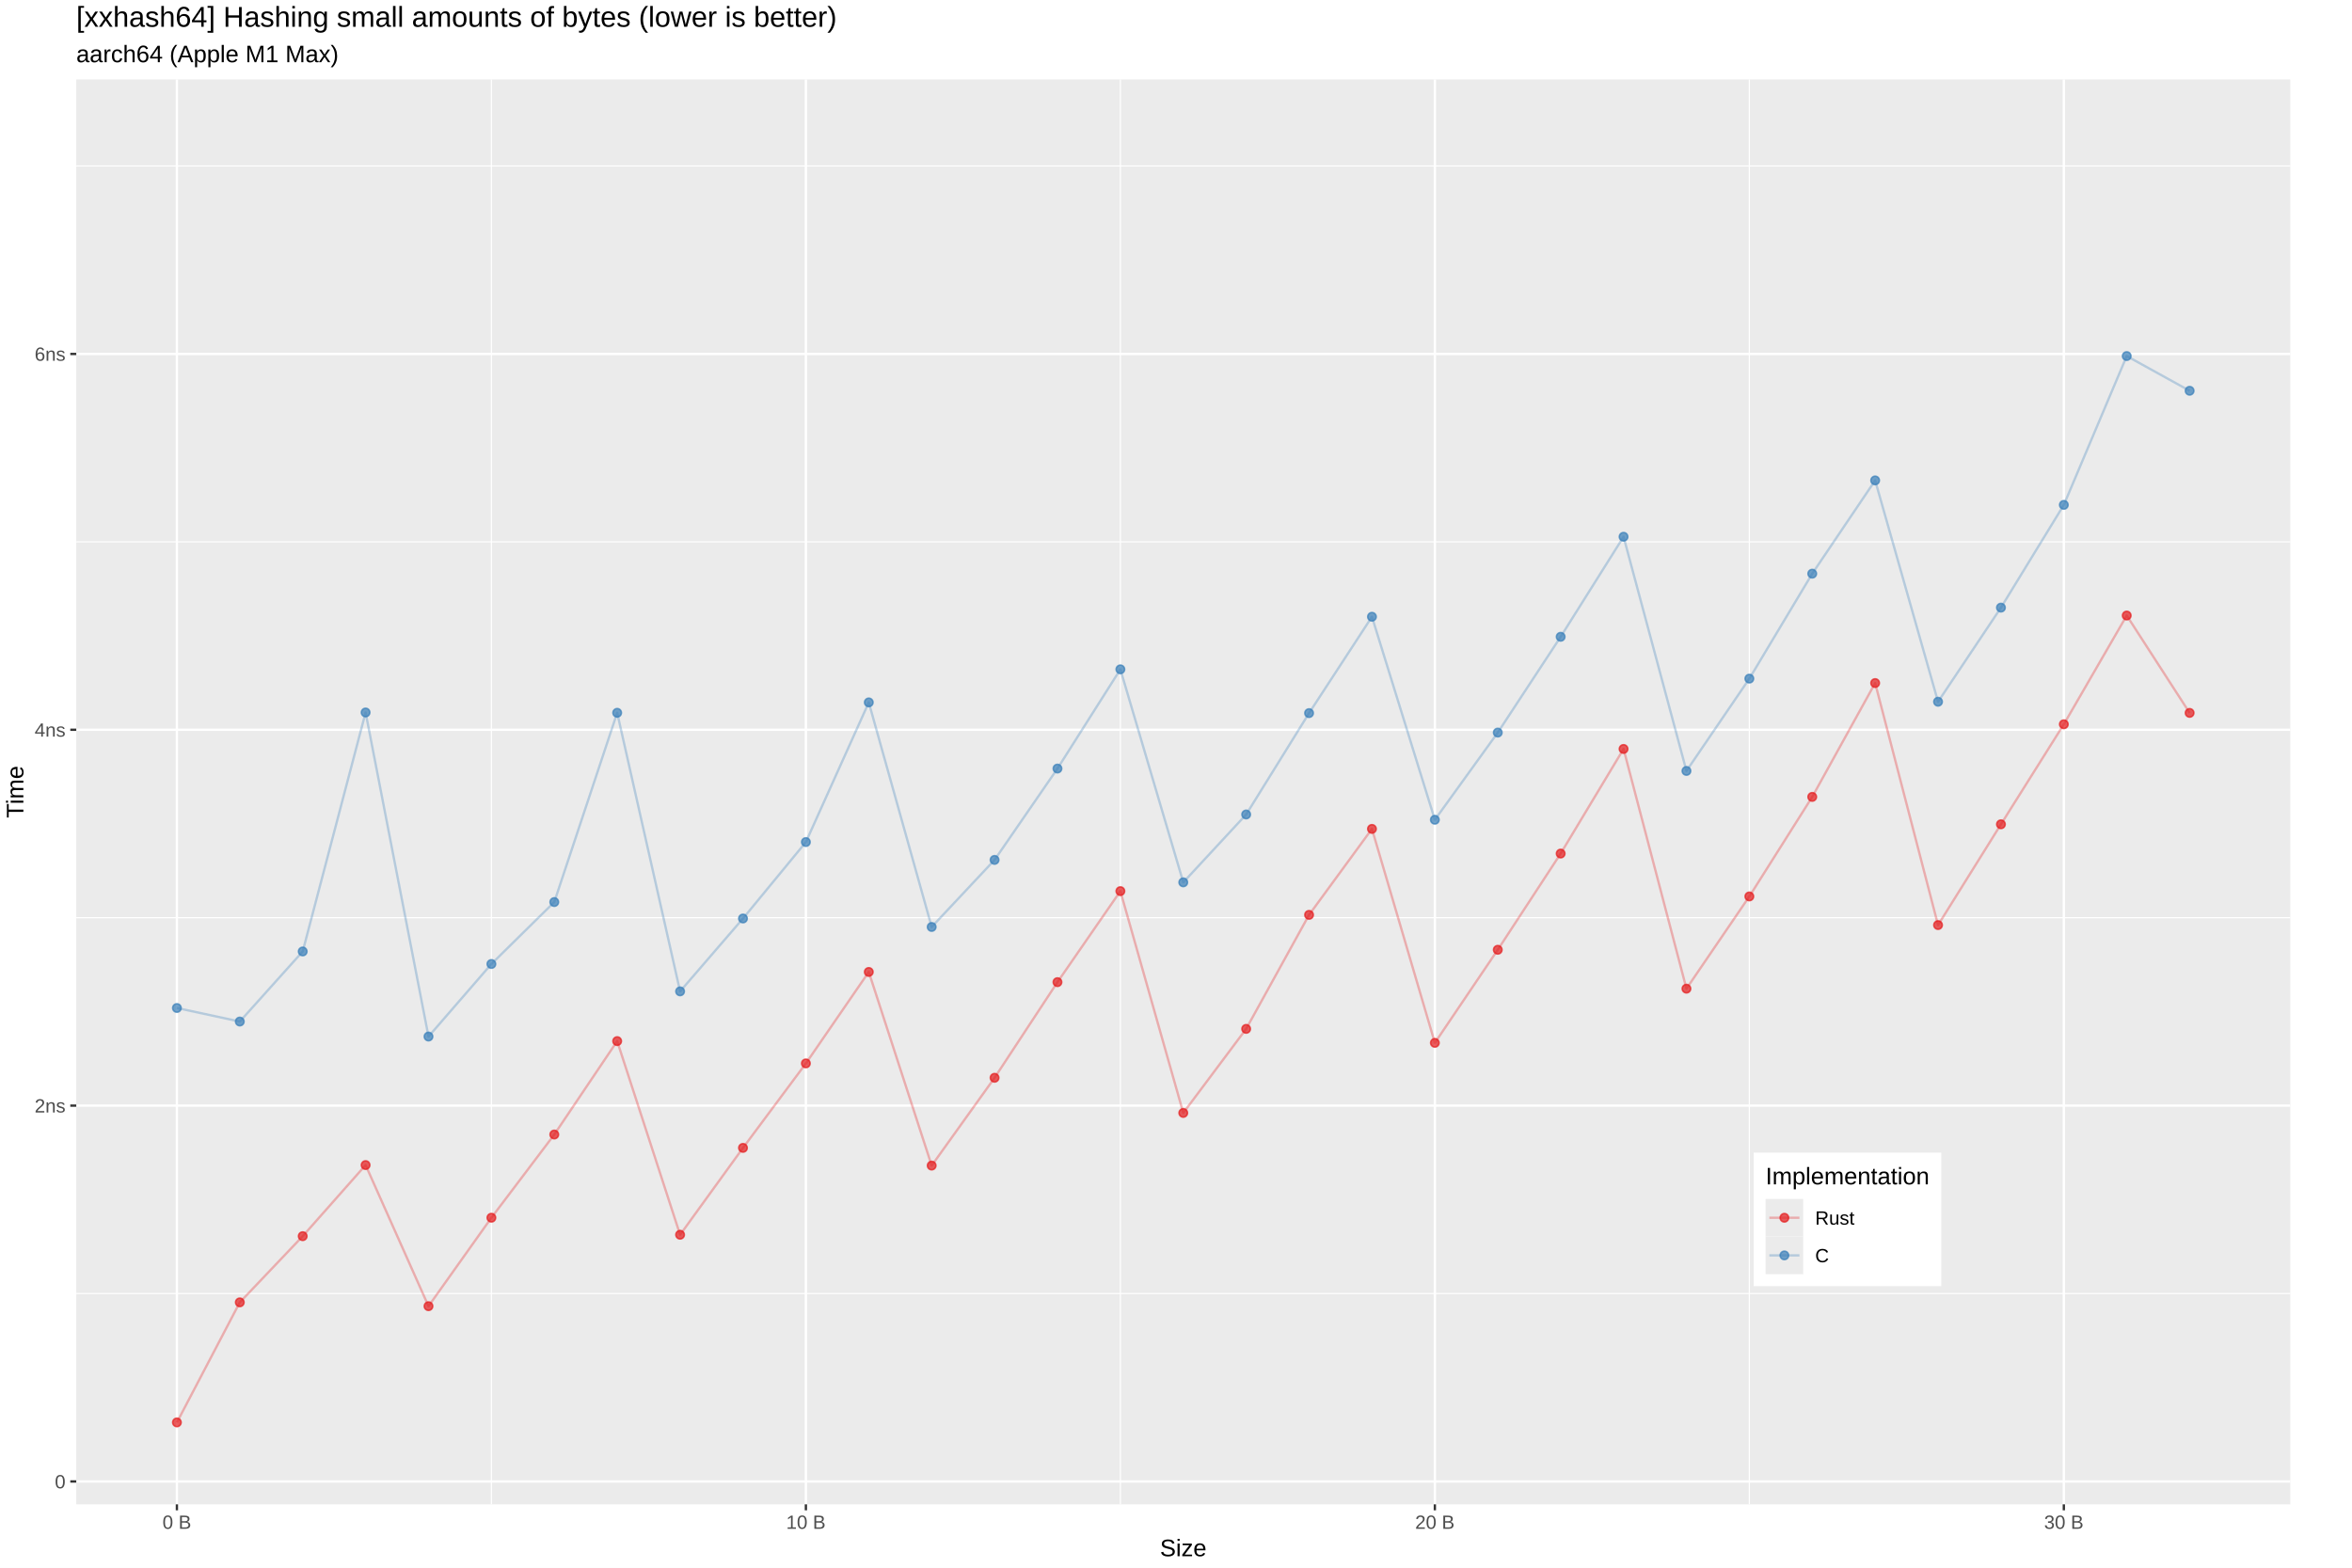
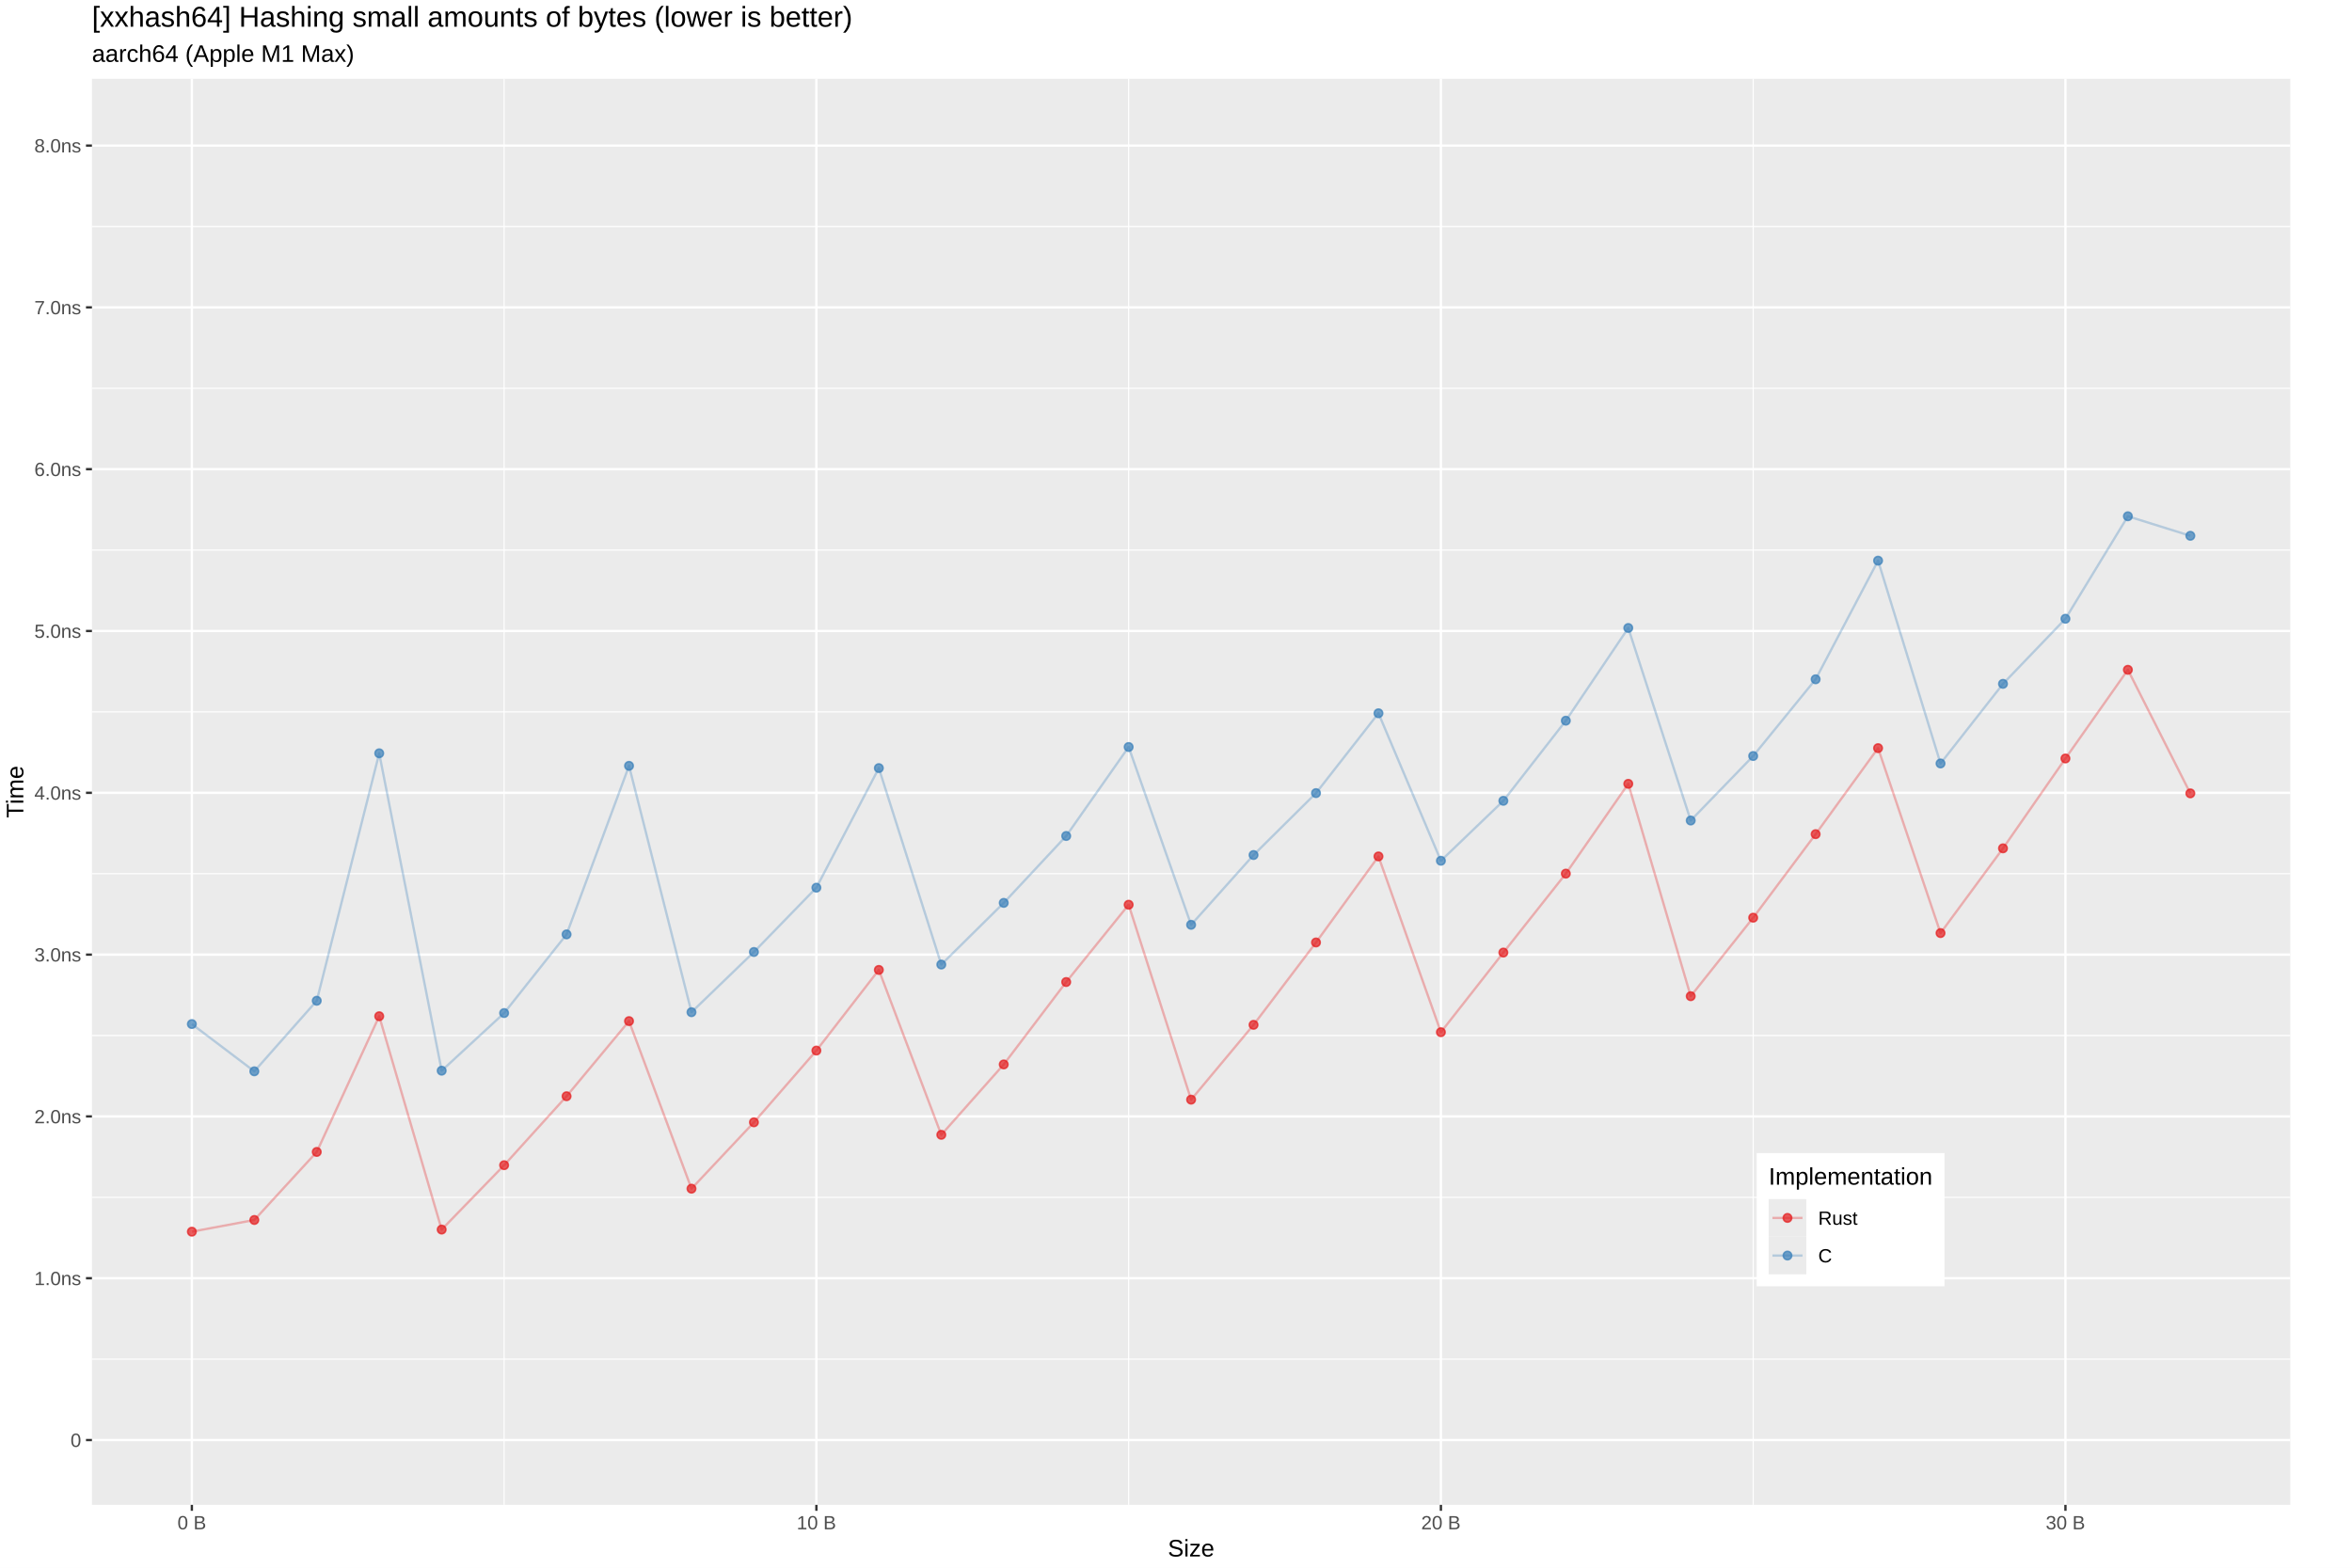
- <svg xmlns="http://www.w3.org/2000/svg" width="1440" height="960" class="svglite" viewBox="0 0 1080 720">
-   <defs>
-     <style>
-       .svglite line,.svglite polyline,.svglite polygon,.svglite path,.svglite circle{fill:none;stroke:#000000;stroke-linecap:round;stroke-linejoin:round;stroke-miterlimit:10.00}.svglite text{white-space:pre}
-     </style>
-   </defs>
-   <rect width="100%" height="100%" style="stroke-linecap:round;stroke-linejoin:round;stroke-miterlimit:10.00;stroke:none;fill:#FFFFFF" />
-   <defs>
-     <clipPath id="cpMC4wMHwxMDgwLjAwfDAuMDB8NzIwLjAw">
-       <path d="M0 0h1080v720H0z" />
-     </clipPath>
-   </defs>
-   <g clip-path="url(#cpMC4wMHwxMDgwLjAwfDAuMDB8NzIwLjAw)">
-     <path d="M0 0h1080v720H0z" style="stroke-width:1.07;stroke:#FFFFFF;fill:#FFFFFF" />
-   </g>
-   <defs>
-     <clipPath id="cpMzUuMDJ8MTA1MS42NXwzNi41MHw2OTAuOTE=">
-       <path d="M35.02 36.5h1016.63v654.42H35.02z" />
-     </clipPath>
-   </defs>
-   <g clip-path="url(#cpMzUuMDJ8MTA1MS42NXwzNi41MHw2OTAuOTE=)">
-     <path d="M35.02 36.5h1016.63v654.42H35.02z" style="stroke-width:1.07;stroke:none;fill:#EBEBEB" />
-     <path d="M35.02 594.09h1016.63M35.02 421.47h1016.63M35.02 248.86h1016.63M35.02 76.24h1016.63M225.64 690.91V36.5m288.82 654.41V36.5m288.81 654.41V36.5" style="stroke-width:0.53;stroke:#FFFFFF;stroke-linecap:butt" />
-     <path d="M35.02 680.4h1016.63M35.02 507.78h1016.63M35.02 335.16h1016.63M35.02 162.55h1016.63M81.23 690.91V36.5m288.82 654.41V36.5m288.81 654.41V36.5m288.82 654.41V36.5" style="stroke-width:1.07;stroke:#FFFFFF;stroke-linecap:butt" />
-     <circle cx="81.23" cy="462.95" r="1.95" style="stroke-width:0.71;stroke:#377EB8;stroke-opacity:0.70;fill:#377EB8;fill-opacity:0.70" />
-     <circle cx="81.23" cy="653.28" r="1.95" style="stroke-width:0.71;stroke:#E41A1C;stroke-opacity:0.70;fill:#E41A1C;fill-opacity:0.70" />
-     <circle cx="110.11" cy="469.17" r="1.95" style="stroke-width:0.71;stroke:#377EB8;stroke-opacity:0.70;fill:#377EB8;fill-opacity:0.70" />
-     <circle cx="110.11" cy="598.14" r="1.95" style="stroke-width:0.71;stroke:#E41A1C;stroke-opacity:0.70;fill:#E41A1C;fill-opacity:0.70" />
-     <circle cx="139" cy="436.98" r="1.95" style="stroke-width:0.71;stroke:#377EB8;stroke-opacity:0.70;fill:#377EB8;fill-opacity:0.70" />
-     <circle cx="139" cy="567.74" r="1.95" style="stroke-width:0.71;stroke:#E41A1C;stroke-opacity:0.70;fill:#E41A1C;fill-opacity:0.70" />
-     <circle cx="167.88" cy="327.22" r="1.95" style="stroke-width:0.71;stroke:#377EB8;stroke-opacity:0.70;fill:#377EB8;fill-opacity:0.70" />
-     <circle cx="167.88" cy="535.09" r="1.95" style="stroke-width:0.71;stroke:#E41A1C;stroke-opacity:0.70;fill:#E41A1C;fill-opacity:0.70" />
-     <circle cx="196.76" cy="476.06" r="1.95" style="stroke-width:0.71;stroke:#377EB8;stroke-opacity:0.70;fill:#377EB8;fill-opacity:0.70" />
-     <circle cx="196.76" cy="599.9" r="1.95" style="stroke-width:0.71;stroke:#E41A1C;stroke-opacity:0.70;fill:#E41A1C;fill-opacity:0.70" />
-     <circle cx="225.64" cy="442.74" r="1.95" style="stroke-width:0.71;stroke:#377EB8;stroke-opacity:0.70;fill:#377EB8;fill-opacity:0.70" />
-     <circle cx="225.64" cy="559.27" r="1.95" style="stroke-width:0.71;stroke:#E41A1C;stroke-opacity:0.70;fill:#E41A1C;fill-opacity:0.70" />
-     <circle cx="254.52" cy="414.29" r="1.95" style="stroke-width:0.71;stroke:#377EB8;stroke-opacity:0.70;fill:#377EB8;fill-opacity:0.70" />
-     <circle cx="254.52" cy="521.06" r="1.95" style="stroke-width:0.71;stroke:#E41A1C;stroke-opacity:0.70;fill:#E41A1C;fill-opacity:0.70" />
-     <circle cx="283.4" cy="327.37" r="1.95" style="stroke-width:0.71;stroke:#377EB8;stroke-opacity:0.70;fill:#377EB8;fill-opacity:0.70" />
-     <circle cx="283.4" cy="478.16" r="1.95" style="stroke-width:0.71;stroke:#E41A1C;stroke-opacity:0.70;fill:#E41A1C;fill-opacity:0.70" />
-     <circle cx="312.29" cy="455.31" r="1.95" style="stroke-width:0.71;stroke:#377EB8;stroke-opacity:0.70;fill:#377EB8;fill-opacity:0.70" />
-     <circle cx="312.29" cy="567.09" r="1.95" style="stroke-width:0.71;stroke:#E41A1C;stroke-opacity:0.70;fill:#E41A1C;fill-opacity:0.70" />
-     <circle cx="341.17" cy="421.84" r="1.95" style="stroke-width:0.71;stroke:#377EB8;stroke-opacity:0.70;fill:#377EB8;fill-opacity:0.70" />
-     <circle cx="341.17" cy="527.19" r="1.95" style="stroke-width:0.71;stroke:#E41A1C;stroke-opacity:0.70;fill:#E41A1C;fill-opacity:0.70" />
-     <circle cx="370.05" cy="386.73" r="1.95" style="stroke-width:0.71;stroke:#377EB8;stroke-opacity:0.70;fill:#377EB8;fill-opacity:0.70" />
-     <circle cx="370.05" cy="488.39" r="1.95" style="stroke-width:0.71;stroke:#E41A1C;stroke-opacity:0.70;fill:#E41A1C;fill-opacity:0.70" />
-     <circle cx="398.93" cy="322.6" r="1.95" style="stroke-width:0.71;stroke:#377EB8;stroke-opacity:0.70;fill:#377EB8;fill-opacity:0.70" />
-     <circle cx="398.93" cy="446.39" r="1.95" style="stroke-width:0.71;stroke:#E41A1C;stroke-opacity:0.70;fill:#E41A1C;fill-opacity:0.70" />
-     <circle cx="427.81" cy="425.73" r="1.95" style="stroke-width:0.71;stroke:#377EB8;stroke-opacity:0.70;fill:#377EB8;fill-opacity:0.70" />
-     <circle cx="427.81" cy="535.32" r="1.95" style="stroke-width:0.71;stroke:#E41A1C;stroke-opacity:0.70;fill:#E41A1C;fill-opacity:0.70" />
-     <circle cx="456.69" cy="394.93" r="1.95" style="stroke-width:0.71;stroke:#377EB8;stroke-opacity:0.70;fill:#377EB8;fill-opacity:0.70" />
-     <circle cx="456.69" cy="495" r="1.95" style="stroke-width:0.71;stroke:#E41A1C;stroke-opacity:0.70;fill:#E41A1C;fill-opacity:0.70" />
-     <circle cx="485.57" cy="352.98" r="1.95" style="stroke-width:0.71;stroke:#377EB8;stroke-opacity:0.70;fill:#377EB8;fill-opacity:0.70" />
-     <circle cx="485.57" cy="451.07" r="1.95" style="stroke-width:0.71;stroke:#E41A1C;stroke-opacity:0.70;fill:#E41A1C;fill-opacity:0.70" />
-     <circle cx="514.46" cy="307.41" r="1.95" style="stroke-width:0.71;stroke:#377EB8;stroke-opacity:0.70;fill:#377EB8;fill-opacity:0.70" />
-     <circle cx="514.46" cy="409.27" r="1.95" style="stroke-width:0.71;stroke:#E41A1C;stroke-opacity:0.70;fill:#E41A1C;fill-opacity:0.70" />
-     <circle cx="543.34" cy="405.24" r="1.95" style="stroke-width:0.71;stroke:#377EB8;stroke-opacity:0.70;fill:#377EB8;fill-opacity:0.70" />
-     <circle cx="543.34" cy="511.14" r="1.95" style="stroke-width:0.71;stroke:#E41A1C;stroke-opacity:0.70;fill:#E41A1C;fill-opacity:0.70" />
-     <circle cx="572.22" cy="374.07" r="1.95" style="stroke-width:0.71;stroke:#377EB8;stroke-opacity:0.70;fill:#377EB8;fill-opacity:0.70" />
-     <circle cx="572.22" cy="472.54" r="1.95" style="stroke-width:0.71;stroke:#E41A1C;stroke-opacity:0.70;fill:#E41A1C;fill-opacity:0.70" />
-     <circle cx="601.1" cy="327.51" r="1.95" style="stroke-width:0.71;stroke:#377EB8;stroke-opacity:0.70;fill:#377EB8;fill-opacity:0.70" />
-     <circle cx="601.1" cy="420.18" r="1.95" style="stroke-width:0.71;stroke:#E41A1C;stroke-opacity:0.70;fill:#E41A1C;fill-opacity:0.70" />
-     <circle cx="629.98" cy="283.26" r="1.95" style="stroke-width:0.71;stroke:#377EB8;stroke-opacity:0.70;fill:#377EB8;fill-opacity:0.70" />
-     <circle cx="629.98" cy="380.69" r="1.95" style="stroke-width:0.71;stroke:#E41A1C;stroke-opacity:0.70;fill:#E41A1C;fill-opacity:0.70" />
-     <circle cx="658.86" cy="376.5" r="1.95" style="stroke-width:0.71;stroke:#377EB8;stroke-opacity:0.70;fill:#377EB8;fill-opacity:0.70" />
-     <circle cx="658.86" cy="478.96" r="1.95" style="stroke-width:0.71;stroke:#E41A1C;stroke-opacity:0.70;fill:#E41A1C;fill-opacity:0.70" />
-     <circle cx="687.75" cy="336.45" r="1.95" style="stroke-width:0.71;stroke:#377EB8;stroke-opacity:0.70;fill:#377EB8;fill-opacity:0.70" />
-     <circle cx="687.75" cy="436.21" r="1.95" style="stroke-width:0.71;stroke:#E41A1C;stroke-opacity:0.70;fill:#E41A1C;fill-opacity:0.70" />
-     <circle cx="716.63" cy="292.46" r="1.95" style="stroke-width:0.71;stroke:#377EB8;stroke-opacity:0.70;fill:#377EB8;fill-opacity:0.70" />
-     <circle cx="716.63" cy="392.02" r="1.95" style="stroke-width:0.71;stroke:#E41A1C;stroke-opacity:0.70;fill:#E41A1C;fill-opacity:0.70" />
-     <circle cx="745.51" cy="246.52" r="1.95" style="stroke-width:0.71;stroke:#377EB8;stroke-opacity:0.70;fill:#377EB8;fill-opacity:0.70" />
-     <circle cx="745.51" cy="343.97" r="1.95" style="stroke-width:0.71;stroke:#E41A1C;stroke-opacity:0.70;fill:#E41A1C;fill-opacity:0.70" />
-     <circle cx="774.39" cy="354.07" r="1.95" style="stroke-width:0.71;stroke:#377EB8;stroke-opacity:0.70;fill:#377EB8;fill-opacity:0.70" />
-     <circle cx="774.39" cy="454.07" r="1.95" style="stroke-width:0.71;stroke:#E41A1C;stroke-opacity:0.70;fill:#E41A1C;fill-opacity:0.70" />
-     <circle cx="803.27" cy="311.68" r="1.95" style="stroke-width:0.71;stroke:#377EB8;stroke-opacity:0.70;fill:#377EB8;fill-opacity:0.70" />
-     <circle cx="803.27" cy="411.71" r="1.95" style="stroke-width:0.71;stroke:#E41A1C;stroke-opacity:0.70;fill:#E41A1C;fill-opacity:0.70" />
-     <circle cx="832.15" cy="263.47" r="1.95" style="stroke-width:0.71;stroke:#377EB8;stroke-opacity:0.70;fill:#377EB8;fill-opacity:0.70" />
-     <circle cx="832.15" cy="365.99" r="1.95" style="stroke-width:0.71;stroke:#E41A1C;stroke-opacity:0.70;fill:#E41A1C;fill-opacity:0.70" />
-     <circle cx="861.04" cy="220.64" r="1.95" style="stroke-width:0.71;stroke:#377EB8;stroke-opacity:0.70;fill:#377EB8;fill-opacity:0.70" />
-     <circle cx="861.04" cy="313.71" r="1.95" style="stroke-width:0.71;stroke:#E41A1C;stroke-opacity:0.70;fill:#E41A1C;fill-opacity:0.70" />
-     <circle cx="889.92" cy="322.29" r="1.95" style="stroke-width:0.71;stroke:#377EB8;stroke-opacity:0.70;fill:#377EB8;fill-opacity:0.70" />
-     <circle cx="889.92" cy="424.86" r="1.95" style="stroke-width:0.71;stroke:#E41A1C;stroke-opacity:0.70;fill:#E41A1C;fill-opacity:0.70" />
-     <circle cx="918.8" cy="279.07" r="1.95" style="stroke-width:0.71;stroke:#377EB8;stroke-opacity:0.70;fill:#377EB8;fill-opacity:0.70" />
-     <circle cx="918.8" cy="378.58" r="1.95" style="stroke-width:0.71;stroke:#E41A1C;stroke-opacity:0.70;fill:#E41A1C;fill-opacity:0.70" />
-     <circle cx="947.68" cy="231.88" r="1.95" style="stroke-width:0.71;stroke:#377EB8;stroke-opacity:0.70;fill:#377EB8;fill-opacity:0.70" />
-     <circle cx="947.68" cy="332.64" r="1.95" style="stroke-width:0.71;stroke:#E41A1C;stroke-opacity:0.70;fill:#E41A1C;fill-opacity:0.70" />
-     <circle cx="976.56" cy="163.53" r="1.95" style="stroke-width:0.71;stroke:#377EB8;stroke-opacity:0.70;fill:#377EB8;fill-opacity:0.70" />
-     <circle cx="976.56" cy="282.7" r="1.95" style="stroke-width:0.71;stroke:#E41A1C;stroke-opacity:0.70;fill:#E41A1C;fill-opacity:0.70" />
-     <circle cx="1005.44" cy="179.47" r="1.95" style="stroke-width:0.71;stroke:#377EB8;stroke-opacity:0.70;fill:#377EB8;fill-opacity:0.70" />
-     <circle cx="1005.44" cy="327.42" r="1.95" style="stroke-width:0.71;stroke:#E41A1C;stroke-opacity:0.70;fill:#E41A1C;fill-opacity:0.70" />
-     <path d="m81.23 653.28 28.88-55.14 28.89-30.4 28.88-32.65 28.88 64.81 28.88-40.63 28.88-38.21 28.88-42.9 28.89 88.93 28.88-39.9 28.88-38.8 28.88-42 28.88 88.93L456.69 495l28.88-43.93 28.89-41.8 28.88 101.87 28.88-38.6 28.88-52.36 28.88-39.49 28.88 98.27 28.89-42.75 28.88-44.19 28.88-48.05 28.88 110.1 28.88-42.36 28.88-45.72 28.89-52.28 28.88 111.15 28.88-46.28 28.88-45.94 28.88-49.94 28.88 44.72" style="stroke-width:1.07;stroke:#E41A1C;stroke-opacity:0.30;stroke-linecap:butt" />
-     <path d="m81.23 462.95 28.88 6.22L139 436.98l28.88-109.76 28.88 148.84 28.88-33.32 28.88-28.45 28.88-86.92 28.89 127.94 28.88-33.47 28.88-35.11 28.88-64.13 28.88 103.13 28.88-30.8 28.88-41.95 28.89-45.57 28.88 97.83 28.88-31.17 28.88-46.56 28.88-44.25 28.88 93.24 28.89-40.05 28.88-43.99 28.88-45.94 28.88 107.55 28.88-42.39 28.88-48.21 28.89-42.83 28.88 101.65 28.88-43.22 28.88-47.19 28.88-68.35 28.88 15.94" style="stroke-width:1.07;stroke:#377EB8;stroke-opacity:0.30;stroke-linecap:butt" />
-   </g>
-   <g clip-path="url(#cpMC4wMHwxMDgwLjAwfDAuMDB8NzIwLjAw)">
-     <text x="30.09" y="683.55" lengthAdjust="spacingAndGlyphs" style="font-size:8.80px;fill:#4D4D4D;font-family:&quot;Arial&quot;" text-anchor="end" textLength="4.9">0</text>
-     <text x="30.09" y="510.93" lengthAdjust="spacingAndGlyphs" style="font-size:8.80px;fill:#4D4D4D;font-family:&quot;Arial&quot;" text-anchor="end" textLength="14.19">2ns</text>
-     <text x="30.09" y="338.32" lengthAdjust="spacingAndGlyphs" style="font-size:8.80px;fill:#4D4D4D;font-family:&quot;Arial&quot;" text-anchor="end" textLength="14.19">4ns</text>
-     <text x="30.09" y="165.7" lengthAdjust="spacingAndGlyphs" style="font-size:8.80px;fill:#4D4D4D;font-family:&quot;Arial&quot;" text-anchor="end" textLength="14.19">6ns</text>
-     <path d="M32.28 680.4h2.74m-2.74-172.62h2.74m-2.74-172.62h2.74m-2.74-172.61h2.74m46.21 531.1v-2.74m288.82 2.74v-2.74m288.81 2.74v-2.74m288.82 2.74v-2.74" style="stroke-width:1.07;stroke:#333333;stroke-linecap:butt" />
-     <text x="81.23" y="702.15" lengthAdjust="spacingAndGlyphs" style="font-size:8.80px;fill:#4D4D4D;font-family:&quot;Arial&quot;" text-anchor="middle" textLength="13.2">0 B</text>
-     <text x="370.05" y="702.15" lengthAdjust="spacingAndGlyphs" style="font-size:8.80px;fill:#4D4D4D;font-family:&quot;Arial&quot;" text-anchor="middle" textLength="18.1">10 B</text>
-     <text x="658.86" y="702.15" lengthAdjust="spacingAndGlyphs" style="font-size:8.80px;fill:#4D4D4D;font-family:&quot;Arial&quot;" text-anchor="middle" textLength="18.1">20 B</text>
-     <text x="947.68" y="702.15" lengthAdjust="spacingAndGlyphs" style="font-size:8.80px;fill:#4D4D4D;font-family:&quot;Arial&quot;" text-anchor="middle" textLength="18.1">30 B</text>
-     <text x="543.34" y="714.73" lengthAdjust="spacingAndGlyphs" style="font-size:11.00px;font-family:&quot;Arial&quot;" text-anchor="middle" textLength="21.4">Size</text>
-     <text lengthAdjust="spacingAndGlyphs" style="font-size:11.00px;font-family:&quot;Arial&quot;" text-anchor="middle" textLength="24.44" transform="rotate(-90 187.215 176.485)">Time</text>
-     <path d="M805.24 529.37h86.17v61.32h-86.17z" style="stroke-width:1.07;stroke:none;fill:#FFFFFF" />
-     <text x="810.72" y="543.95" lengthAdjust="spacingAndGlyphs" style="font-size:11.00px;font-family:&quot;Arial&quot;" textLength="75.21">Implementation</text>
-     <path d="M810.72 550.65H828v17.28h-17.28z" style="stroke-width:1.07;stroke:none;fill:#EBEBEB" />
-     <circle cx="819.36" cy="559.29" r="1.95" style="stroke-width:0.71;stroke:#E41A1C;stroke-opacity:0.70;fill:#E41A1C;fill-opacity:0.70" />
-     <path d="M812.45 559.29h13.82" style="stroke-width:1.07;stroke:#E41A1C;stroke-opacity:0.30;stroke-linecap:butt" />
-     <path d="M810.72 567.93H828v17.28h-17.28z" style="stroke-width:1.07;stroke:none;fill:#EBEBEB" />
-     <circle cx="819.36" cy="576.57" r="1.95" style="stroke-width:0.71;stroke:#377EB8;stroke-opacity:0.70;fill:#377EB8;fill-opacity:0.70" />
-     <path d="M812.45 576.57h13.82" style="stroke-width:1.07;stroke:#377EB8;stroke-opacity:0.30;stroke-linecap:butt" />
-     <text x="833.48" y="562.44" lengthAdjust="spacingAndGlyphs" style="font-size:8.80px;font-family:&quot;Arial&quot;" textLength="18.09">Rust</text>
-     <text x="833.48" y="579.72" lengthAdjust="spacingAndGlyphs" style="font-size:8.80px;font-family:&quot;Arial&quot;" textLength="6.35">C</text>
-     <text x="35.02" y="28.58" lengthAdjust="spacingAndGlyphs" style="font-size:11.00px;font-family:&quot;Arial&quot;" textLength="120.46">aarch64 (Apple M1 Max)</text>
-     <text x="35.02" y="12.3" lengthAdjust="spacingAndGlyphs" style="font-size:13.20px;font-family:&quot;Arial&quot;" textLength="348.98">[xxhash64] Hashing small amounts of bytes (lower is better)</text>
+ <svg xmlns="http://www.w3.org/2000/svg" width="1440" height="960" viewBox="0 0 1080 720">
+   <g class="svglite">
+     <defs>
+       <style>
+         .svglite line,.svglite polyline,.svglite polygon,.svglite path,.svglite circle{fill:none;stroke:#000000;stroke-linecap:round;stroke-linejoin:round;stroke-miterlimit:10.00}.svglite text{white-space:pre}.svglite g.glyphgroup path{fill:inherit;stroke:none}
+       </style>
+     </defs>
+     <rect width="100%" height="100%" style="stroke-linecap:round;stroke-linejoin:round;stroke-miterlimit:10.00;stroke:none;fill:#FFFFFF" />
+     <defs>
+       <clipPath id="cpMC4wMHwxMDgwLjAwfDAuMDB8NzIwLjAw">
+         <path d="M0 0h1080v720H0z" />
+       </clipPath>
+     </defs>
+     <g clip-path="url(#cpMC4wMHwxMDgwLjAwfDAuMDB8NzIwLjAw)">
+       <path d="M0 0h1080v720H0z" style="stroke-width:1.07;stroke:#FFFFFF;fill:#FFFFFF" />
+     </g>
+     <defs>
+       <clipPath id="cpNDIuMjJ8MTA1MS42NXwzNi4yMXw2OTEuMTU=">
+         <path d="M42.22 36.21h1009.44v654.94H42.22z" />
+       </clipPath>
+     </defs>
+     <g clip-path="url(#cpNDIuMjJ8MTA1MS42NXwzNi4yMXw2OTEuMTU=)">
+       <path d="M42.22 36.21h1009.44v654.94H42.22z" style="stroke-width:1.07;stroke:none;fill:#EBEBEB" />
+       <path d="M42.22 624.22h1009.43M42.22 549.9h1009.43M42.22 475.59h1009.43M42.22 401.27h1009.43M42.22 326.96h1009.43M42.22 252.64h1009.43M42.22 178.33h1009.43M42.22 104.01h1009.43M231.49 691.15V36.21m286.77 654.94V36.21m286.77 654.94V36.21" style="stroke-width:0.53;stroke:#FFFFFF;stroke-linecap:butt" />
+       <path d="M42.22 661.38h1009.43M42.22 587.06h1009.43M42.22 512.75h1009.43M42.22 438.43h1009.43M42.22 364.12h1009.43M42.22 289.8h1009.43M42.22 215.48h1009.43M42.22 141.17h1009.43M42.22 66.85h1009.43M88.1 691.15V36.21m286.77 654.94V36.21m286.77 654.94V36.21m286.78 654.94V36.21" style="stroke-width:1.07;stroke:#FFFFFF;stroke-linecap:butt" />
+       <circle cx="88.1" cy="470.33" r="1.95" style="stroke-width:0.71;stroke:#377EB8;stroke-opacity:0.70;fill:#377EB8;fill-opacity:0.70" />
+       <circle cx="88.1" cy="565.68" r="1.95" style="stroke-width:0.71;stroke:#E41A1C;stroke-opacity:0.70;fill:#E41A1C;fill-opacity:0.70" />
+       <circle cx="116.78" cy="492.03" r="1.95" style="stroke-width:0.71;stroke:#377EB8;stroke-opacity:0.70;fill:#377EB8;fill-opacity:0.70" />
+       <circle cx="116.78" cy="560.31" r="1.95" style="stroke-width:0.71;stroke:#E41A1C;stroke-opacity:0.70;fill:#E41A1C;fill-opacity:0.70" />
+       <circle cx="145.45" cy="459.62" r="1.95" style="stroke-width:0.71;stroke:#377EB8;stroke-opacity:0.70;fill:#377EB8;fill-opacity:0.70" />
+       <circle cx="145.45" cy="529.06" r="1.95" style="stroke-width:0.71;stroke:#E41A1C;stroke-opacity:0.70;fill:#E41A1C;fill-opacity:0.70" />
+       <circle cx="174.13" cy="345.97" r="1.95" style="stroke-width:0.71;stroke:#377EB8;stroke-opacity:0.70;fill:#377EB8;fill-opacity:0.70" />
+       <circle cx="174.13" cy="466.73" r="1.95" style="stroke-width:0.71;stroke:#E41A1C;stroke-opacity:0.70;fill:#E41A1C;fill-opacity:0.70" />
+       <circle cx="202.81" cy="491.74" r="1.95" style="stroke-width:0.71;stroke:#377EB8;stroke-opacity:0.70;fill:#377EB8;fill-opacity:0.70" />
+       <circle cx="202.81" cy="564.71" r="1.95" style="stroke-width:0.71;stroke:#E41A1C;stroke-opacity:0.70;fill:#E41A1C;fill-opacity:0.70" />
+       <circle cx="231.49" cy="465.27" r="1.95" style="stroke-width:0.71;stroke:#377EB8;stroke-opacity:0.70;fill:#377EB8;fill-opacity:0.70" />
+       <circle cx="231.49" cy="535.15" r="1.95" style="stroke-width:0.71;stroke:#E41A1C;stroke-opacity:0.70;fill:#E41A1C;fill-opacity:0.70" />
+       <circle cx="260.16" cy="429.14" r="1.95" style="stroke-width:0.71;stroke:#377EB8;stroke-opacity:0.70;fill:#377EB8;fill-opacity:0.70" />
+       <circle cx="260.16" cy="503.47" r="1.95" style="stroke-width:0.71;stroke:#E41A1C;stroke-opacity:0.70;fill:#E41A1C;fill-opacity:0.70" />
+       <circle cx="288.84" cy="351.73" r="1.95" style="stroke-width:0.71;stroke:#377EB8;stroke-opacity:0.70;fill:#377EB8;fill-opacity:0.70" />
+       <circle cx="288.84" cy="468.97" r="1.95" style="stroke-width:0.71;stroke:#E41A1C;stroke-opacity:0.70;fill:#E41A1C;fill-opacity:0.70" />
+       <circle cx="317.52" cy="464.88" r="1.95" style="stroke-width:0.71;stroke:#377EB8;stroke-opacity:0.70;fill:#377EB8;fill-opacity:0.70" />
+       <circle cx="317.52" cy="545.93" r="1.95" style="stroke-width:0.71;stroke:#E41A1C;stroke-opacity:0.70;fill:#E41A1C;fill-opacity:0.70" />
+       <circle cx="346.19" cy="437.22" r="1.95" style="stroke-width:0.71;stroke:#377EB8;stroke-opacity:0.70;fill:#377EB8;fill-opacity:0.70" />
+       <circle cx="346.19" cy="515.45" r="1.95" style="stroke-width:0.71;stroke:#E41A1C;stroke-opacity:0.70;fill:#E41A1C;fill-opacity:0.70" />
+       <circle cx="374.87" cy="407.69" r="1.95" style="stroke-width:0.71;stroke:#377EB8;stroke-opacity:0.70;fill:#377EB8;fill-opacity:0.70" />
+       <circle cx="374.87" cy="482.5" r="1.95" style="stroke-width:0.71;stroke:#E41A1C;stroke-opacity:0.70;fill:#E41A1C;fill-opacity:0.70" />
+       <circle cx="403.55" cy="352.77" r="1.95" style="stroke-width:0.71;stroke:#377EB8;stroke-opacity:0.70;fill:#377EB8;fill-opacity:0.70" />
+       <circle cx="403.55" cy="445.46" r="1.95" style="stroke-width:0.71;stroke:#E41A1C;stroke-opacity:0.70;fill:#E41A1C;fill-opacity:0.70" />
+       <circle cx="432.23" cy="443" r="1.95" style="stroke-width:0.71;stroke:#377EB8;stroke-opacity:0.70;fill:#377EB8;fill-opacity:0.70" />
+       <circle cx="432.23" cy="521.19" r="1.95" style="stroke-width:0.71;stroke:#E41A1C;stroke-opacity:0.70;fill:#E41A1C;fill-opacity:0.70" />
+       <circle cx="460.9" cy="414.67" r="1.95" style="stroke-width:0.71;stroke:#377EB8;stroke-opacity:0.70;fill:#377EB8;fill-opacity:0.70" />
+       <circle cx="460.9" cy="488.87" r="1.95" style="stroke-width:0.71;stroke:#E41A1C;stroke-opacity:0.70;fill:#E41A1C;fill-opacity:0.70" />
+       <circle cx="489.58" cy="383.95" r="1.95" style="stroke-width:0.71;stroke:#377EB8;stroke-opacity:0.70;fill:#377EB8;fill-opacity:0.70" />
+       <circle cx="489.58" cy="451.02" r="1.95" style="stroke-width:0.71;stroke:#E41A1C;stroke-opacity:0.70;fill:#E41A1C;fill-opacity:0.70" />
+       <circle cx="518.26" cy="343.08" r="1.95" style="stroke-width:0.71;stroke:#377EB8;stroke-opacity:0.70;fill:#377EB8;fill-opacity:0.70" />
+       <circle cx="518.26" cy="415.52" r="1.95" style="stroke-width:0.71;stroke:#E41A1C;stroke-opacity:0.70;fill:#E41A1C;fill-opacity:0.70" />
+       <circle cx="546.94" cy="424.74" r="1.95" style="stroke-width:0.71;stroke:#377EB8;stroke-opacity:0.70;fill:#377EB8;fill-opacity:0.70" />
+       <circle cx="546.94" cy="505.04" r="1.95" style="stroke-width:0.71;stroke:#E41A1C;stroke-opacity:0.70;fill:#E41A1C;fill-opacity:0.70" />
+       <circle cx="575.61" cy="392.69" r="1.95" style="stroke-width:0.71;stroke:#377EB8;stroke-opacity:0.70;fill:#377EB8;fill-opacity:0.70" />
+       <circle cx="575.61" cy="470.69" r="1.95" style="stroke-width:0.71;stroke:#E41A1C;stroke-opacity:0.70;fill:#E41A1C;fill-opacity:0.70" />
+       <circle cx="604.29" cy="364.25" r="1.95" style="stroke-width:0.71;stroke:#377EB8;stroke-opacity:0.70;fill:#377EB8;fill-opacity:0.70" />
+       <circle cx="604.29" cy="432.85" r="1.95" style="stroke-width:0.71;stroke:#E41A1C;stroke-opacity:0.70;fill:#E41A1C;fill-opacity:0.70" />
+       <circle cx="632.97" cy="327.58" r="1.95" style="stroke-width:0.71;stroke:#377EB8;stroke-opacity:0.70;fill:#377EB8;fill-opacity:0.70" />
+       <circle cx="632.97" cy="393.33" r="1.95" style="stroke-width:0.71;stroke:#E41A1C;stroke-opacity:0.70;fill:#E41A1C;fill-opacity:0.70" />
+       <circle cx="661.64" cy="395.33" r="1.95" style="stroke-width:0.71;stroke:#377EB8;stroke-opacity:0.70;fill:#377EB8;fill-opacity:0.70" />
+       <circle cx="661.64" cy="474.06" r="1.95" style="stroke-width:0.71;stroke:#E41A1C;stroke-opacity:0.70;fill:#E41A1C;fill-opacity:0.70" />
+       <circle cx="690.32" cy="367.79" r="1.95" style="stroke-width:0.71;stroke:#377EB8;stroke-opacity:0.70;fill:#377EB8;fill-opacity:0.70" />
+       <circle cx="690.32" cy="437.49" r="1.95" style="stroke-width:0.71;stroke:#E41A1C;stroke-opacity:0.70;fill:#E41A1C;fill-opacity:0.70" />
+       <circle cx="719" cy="330.99" r="1.95" style="stroke-width:0.71;stroke:#377EB8;stroke-opacity:0.70;fill:#377EB8;fill-opacity:0.70" />
+       <circle cx="719" cy="401.24" r="1.95" style="stroke-width:0.71;stroke:#E41A1C;stroke-opacity:0.70;fill:#E41A1C;fill-opacity:0.70" />
+       <circle cx="747.68" cy="288.42" r="1.95" style="stroke-width:0.71;stroke:#377EB8;stroke-opacity:0.70;fill:#377EB8;fill-opacity:0.70" />
+       <circle cx="747.68" cy="359.99" r="1.95" style="stroke-width:0.71;stroke:#E41A1C;stroke-opacity:0.70;fill:#E41A1C;fill-opacity:0.70" />
+       <circle cx="776.35" cy="376.84" r="1.95" style="stroke-width:0.71;stroke:#377EB8;stroke-opacity:0.70;fill:#377EB8;fill-opacity:0.70" />
+       <circle cx="776.35" cy="457.53" r="1.95" style="stroke-width:0.71;stroke:#E41A1C;stroke-opacity:0.70;fill:#E41A1C;fill-opacity:0.70" />
+       <circle cx="805.03" cy="347.22" r="1.95" style="stroke-width:0.71;stroke:#377EB8;stroke-opacity:0.70;fill:#377EB8;fill-opacity:0.70" />
+       <circle cx="805.03" cy="421.48" r="1.95" style="stroke-width:0.71;stroke:#E41A1C;stroke-opacity:0.70;fill:#E41A1C;fill-opacity:0.70" />
+       <circle cx="833.71" cy="311.98" r="1.95" style="stroke-width:0.71;stroke:#377EB8;stroke-opacity:0.70;fill:#377EB8;fill-opacity:0.70" />
+       <circle cx="833.71" cy="383.11" r="1.95" style="stroke-width:0.71;stroke:#E41A1C;stroke-opacity:0.70;fill:#E41A1C;fill-opacity:0.70" />
+       <circle cx="862.38" cy="257.49" r="1.95" style="stroke-width:0.71;stroke:#377EB8;stroke-opacity:0.70;fill:#377EB8;fill-opacity:0.70" />
+       <circle cx="862.38" cy="343.6" r="1.95" style="stroke-width:0.71;stroke:#E41A1C;stroke-opacity:0.70;fill:#E41A1C;fill-opacity:0.70" />
+       <circle cx="891.06" cy="350.64" r="1.95" style="stroke-width:0.71;stroke:#377EB8;stroke-opacity:0.70;fill:#377EB8;fill-opacity:0.70" />
+       <circle cx="891.06" cy="428.54" r="1.95" style="stroke-width:0.71;stroke:#E41A1C;stroke-opacity:0.70;fill:#E41A1C;fill-opacity:0.70" />
+       <circle cx="919.74" cy="314.07" r="1.95" style="stroke-width:0.71;stroke:#377EB8;stroke-opacity:0.70;fill:#377EB8;fill-opacity:0.70" />
+       <circle cx="919.74" cy="389.62" r="1.95" style="stroke-width:0.71;stroke:#E41A1C;stroke-opacity:0.70;fill:#E41A1C;fill-opacity:0.70" />
+       <circle cx="948.42" cy="284.18" r="1.95" style="stroke-width:0.71;stroke:#377EB8;stroke-opacity:0.70;fill:#377EB8;fill-opacity:0.70" />
+       <circle cx="948.42" cy="348.35" r="1.95" style="stroke-width:0.71;stroke:#E41A1C;stroke-opacity:0.70;fill:#E41A1C;fill-opacity:0.70" />
+       <circle cx="977.09" cy="237.11" r="1.95" style="stroke-width:0.71;stroke:#377EB8;stroke-opacity:0.70;fill:#377EB8;fill-opacity:0.70" />
+       <circle cx="977.09" cy="307.62" r="1.95" style="stroke-width:0.71;stroke:#E41A1C;stroke-opacity:0.70;fill:#E41A1C;fill-opacity:0.70" />
+       <circle cx="1005.77" cy="246.08" r="1.95" style="stroke-width:0.71;stroke:#377EB8;stroke-opacity:0.70;fill:#377EB8;fill-opacity:0.70" />
+       <circle cx="1005.77" cy="364.37" r="1.95" style="stroke-width:0.71;stroke:#E41A1C;stroke-opacity:0.70;fill:#E41A1C;fill-opacity:0.70" />
+       <path d="m88.1 565.68 28.68-5.37 28.67-31.25 28.68-62.33 28.68 97.98 28.68-29.56 28.67-31.68 28.68-34.5 28.68 76.96 28.67-30.48 28.68-32.95 28.68-37.04 28.68 75.73 28.67-32.32 28.68-37.85 28.68-35.5 28.68 89.52 28.67-34.35 28.68-37.84 28.68-39.52 28.67 80.73 28.68-36.57L719 401.24l28.68-41.25 28.67 97.54 28.68-36.05 28.68-38.37 28.67-39.51 28.68 84.94 28.68-38.92 28.68-41.27 28.67-40.73 28.68 56.75" style="stroke-width:1.07;stroke:#E41A1C;stroke-opacity:0.30;stroke-linecap:butt" />
+       <path d="m88.1 470.33 28.68 21.7 28.67-32.41 28.68-113.65 28.68 145.77 28.68-26.47 28.67-36.13 28.68-77.41 28.68 113.15 28.67-27.66 28.68-29.53 28.68-54.92L432.23 443l28.67-28.33 28.68-30.72 28.68-40.87 28.68 81.66 28.67-32.05 28.68-28.44 28.68-36.67 28.67 67.75 28.68-27.54 28.68-36.8 28.68-42.57 28.67 88.42 28.68-29.62 28.68-35.24 28.67-54.49 28.68 93.15 28.68-36.57 28.68-29.89 28.67-47.07 28.68 8.97" style="stroke-width:1.07;stroke:#377EB8;stroke-opacity:0.30;stroke-linecap:butt" />
+     </g>
+     <g clip-path="url(#cpMC4wMHwxMDgwLjAwfDAuMDB8NzIwLjAw)">
+       <text x="37.29" y="664.53" lengthAdjust="spacingAndGlyphs" style="font-size:8.80px;fill:#4D4D4D;font-family:&quot;Arial&quot;" text-anchor="end" textLength="4.89">0</text>
+       <text x="37.29" y="590.21" lengthAdjust="spacingAndGlyphs" style="font-size:8.80px;fill:#4D4D4D;font-family:&quot;Arial&quot;" text-anchor="end" textLength="21.52">1.0ns</text>
+       <text x="37.29" y="515.9" lengthAdjust="spacingAndGlyphs" style="font-size:8.80px;fill:#4D4D4D;font-family:&quot;Arial&quot;" text-anchor="end" textLength="21.52">2.0ns</text>
+       <text x="37.29" y="441.58" lengthAdjust="spacingAndGlyphs" style="font-size:8.80px;fill:#4D4D4D;font-family:&quot;Arial&quot;" text-anchor="end" textLength="21.52">3.0ns</text>
+       <text x="37.29" y="367.27" lengthAdjust="spacingAndGlyphs" style="font-size:8.80px;fill:#4D4D4D;font-family:&quot;Arial&quot;" text-anchor="end" textLength="21.52">4.0ns</text>
+       <text x="37.29" y="292.95" lengthAdjust="spacingAndGlyphs" style="font-size:8.80px;fill:#4D4D4D;font-family:&quot;Arial&quot;" text-anchor="end" textLength="21.52">5.0ns</text>
+       <text x="37.29" y="218.63" lengthAdjust="spacingAndGlyphs" style="font-size:8.80px;fill:#4D4D4D;font-family:&quot;Arial&quot;" text-anchor="end" textLength="21.52">6.0ns</text>
+       <text x="37.29" y="144.32" lengthAdjust="spacingAndGlyphs" style="font-size:8.80px;fill:#4D4D4D;font-family:&quot;Arial&quot;" text-anchor="end" textLength="21.52">7.0ns</text>
+       <text x="37.29" y="70" lengthAdjust="spacingAndGlyphs" style="font-size:8.80px;fill:#4D4D4D;font-family:&quot;Arial&quot;" text-anchor="end" textLength="21.52">8.0ns</text>
+       <path d="M39.48 661.38h2.74m-2.74-74.32h2.74m-2.74-74.31h2.74m-2.74-74.32h2.74m-2.74-74.31h2.74m-2.74-74.32h2.74m-2.74-74.32h2.74m-2.74-74.31h2.74m-2.74-74.32h2.74M88.1 693.89v-2.74m286.77 2.74v-2.74m286.77 2.74v-2.74m286.78 2.74v-2.74" style="stroke-width:1.07;stroke:#333333;stroke-linecap:butt" />
+       <text x="88.1" y="702.38" lengthAdjust="spacingAndGlyphs" style="font-size:8.80px;fill:#4D4D4D;font-family:&quot;Arial&quot;" text-anchor="middle" textLength="13.2">0 B</text>
+       <text x="374.87" y="702.38" lengthAdjust="spacingAndGlyphs" style="font-size:8.80px;fill:#4D4D4D;font-family:&quot;Arial&quot;" text-anchor="middle" textLength="18.09">10 B</text>
+       <text x="661.64" y="702.38" lengthAdjust="spacingAndGlyphs" style="font-size:8.80px;fill:#4D4D4D;font-family:&quot;Arial&quot;" text-anchor="middle" textLength="18.09">20 B</text>
+       <text x="948.42" y="702.38" lengthAdjust="spacingAndGlyphs" style="font-size:8.80px;fill:#4D4D4D;font-family:&quot;Arial&quot;" text-anchor="middle" textLength="18.09">30 B</text>
+       <text x="546.94" y="714.85" lengthAdjust="spacingAndGlyphs" style="font-size:11.00px;font-family:&quot;Arial&quot;" text-anchor="middle" textLength="21.41">Size</text>
+       <text lengthAdjust="spacingAndGlyphs" style="font-size:11.00px;font-family:&quot;Arial&quot;" text-anchor="middle" textLength="24.03" transform="rotate(-90 187.195 176.485)">Time</text>
+       <path d="M806.66 529.56h86.21v61.19h-86.21z" style="stroke-width:1.07;stroke:none;fill:#FFFFFF" />
+       <text x="812.14" y="544.08" lengthAdjust="spacingAndGlyphs" style="font-size:11.00px;font-family:&quot;Arial&quot;" textLength="75.25">Implementation</text>
+       <path d="M812.14 550.72h17.28V568h-17.28z" style="stroke-width:1.07;stroke:none;fill:#EBEBEB" />
+       <circle cx="820.78" cy="559.36" r="1.95" style="stroke-width:0.71;stroke:#E41A1C;stroke-opacity:0.70;fill:#E41A1C;fill-opacity:0.70" />
+       <path d="M813.87 559.36h13.82" style="stroke-width:1.07;stroke:#E41A1C;stroke-opacity:0.30;stroke-linecap:butt" />
+       <path d="M812.14 568h17.28v17.28h-17.28z" style="stroke-width:1.07;stroke:none;fill:#EBEBEB" />
+       <circle cx="820.78" cy="576.64" r="1.95" style="stroke-width:0.71;stroke:#377EB8;stroke-opacity:0.70;fill:#377EB8;fill-opacity:0.70" />
+       <path d="M813.87 576.64h13.82" style="stroke-width:1.07;stroke:#377EB8;stroke-opacity:0.30;stroke-linecap:butt" />
+       <text x="834.9" y="562.51" lengthAdjust="spacingAndGlyphs" style="font-size:8.80px;font-family:&quot;Arial&quot;" textLength="18.09">Rust</text>
+       <text x="834.9" y="579.79" lengthAdjust="spacingAndGlyphs" style="font-size:8.80px;font-family:&quot;Arial&quot;" textLength="6.36">C</text>
+       <text x="42.22" y="28.41" lengthAdjust="spacingAndGlyphs" style="font-size:11.00px;font-family:&quot;Arial&quot;" textLength="120.5">aarch64 (Apple M1 Max)</text>
+       <text x="42.22" y="12.28" lengthAdjust="spacingAndGlyphs" style="font-size:13.20px;font-family:&quot;Arial&quot;" textLength="348.69">[xxhash64] Hashing small amounts of bytes (lower is better)</text>
+     </g>
  </g>
</svg>
